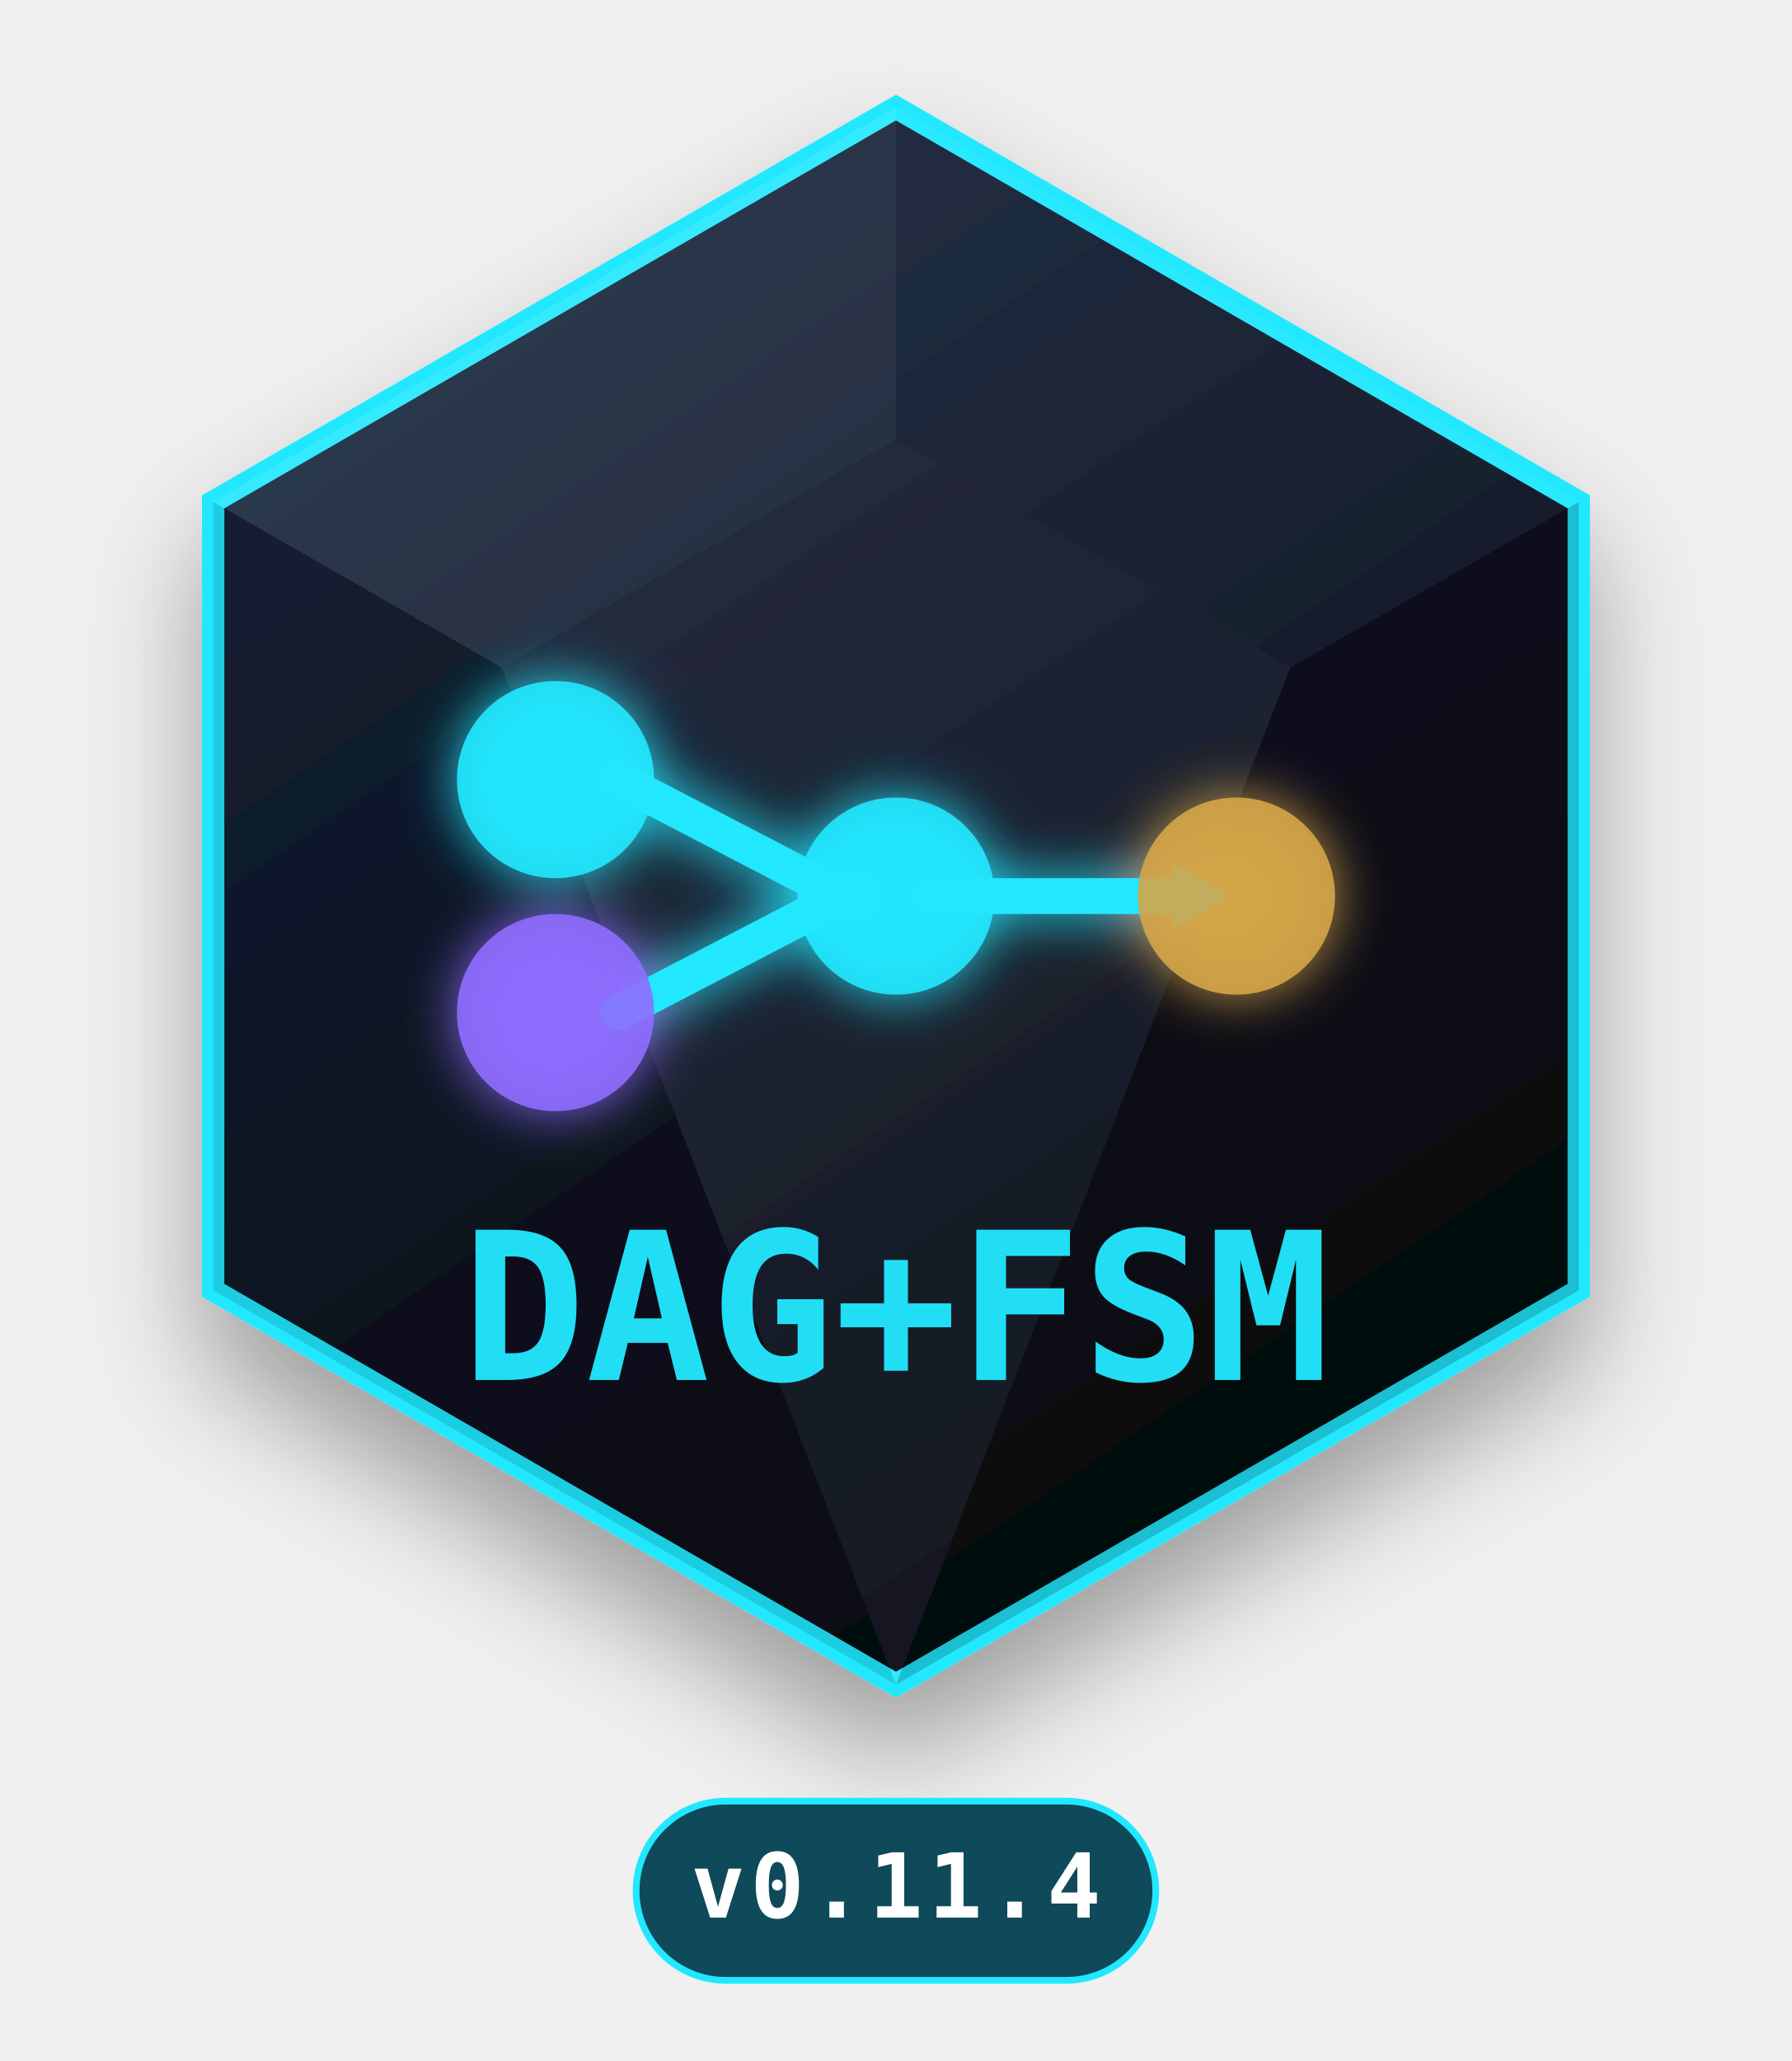
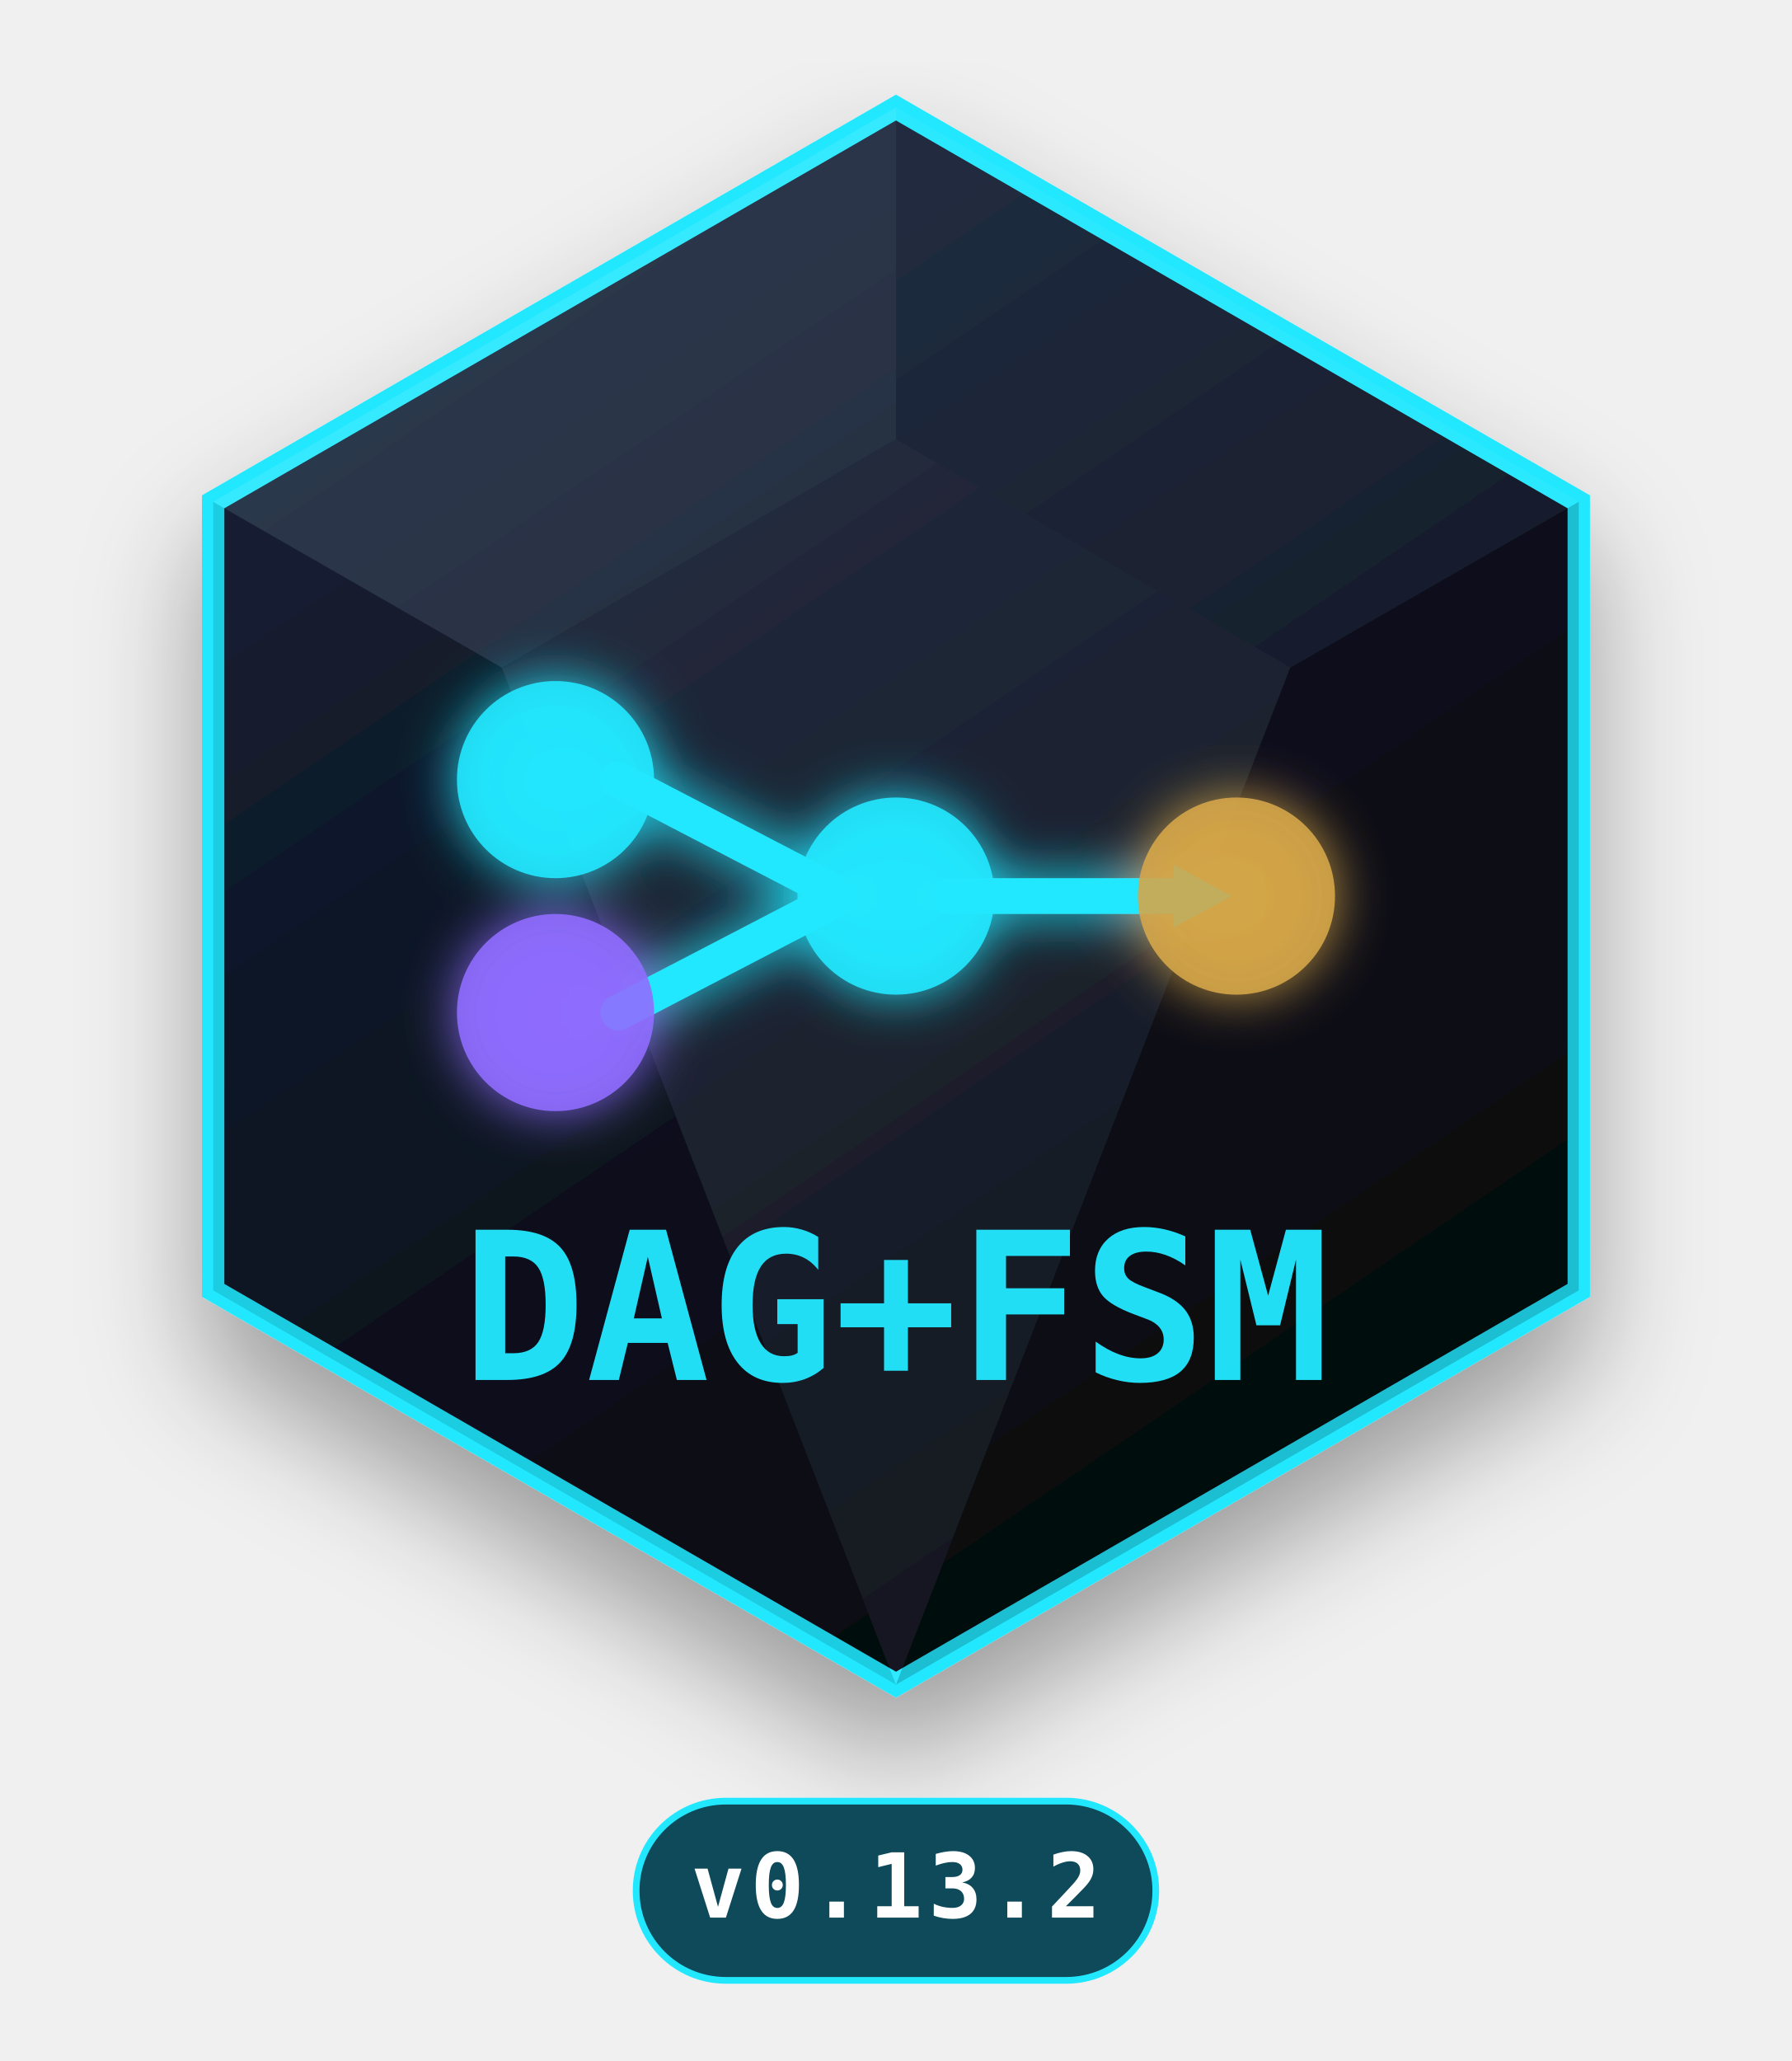
- <svg xmlns="http://www.w3.org/2000/svg" viewBox="0 0 400 460" role="img" aria-label="Dagonizer v0.11.4">
+ <svg xmlns="http://www.w3.org/2000/svg" viewBox="0 0 400 460" role="img" aria-label="Dagonizer v0.13.2">
  <defs>
    <linearGradient id="facetNavy" x1="86" y1="32" x2="314" y2="368" gradientUnits="userSpaceOnUse">
      <stop offset="0" stop-color="#1a2840" />
      <stop offset="0.48" stop-color="#0e1525" />
      <stop offset="1" stop-color="#04060a" />
    </linearGradient>
    <linearGradient id="facetTeal" x1="86" y1="32" x2="314" y2="368" gradientUnits="userSpaceOnUse">
      <stop offset="0" stop-color="#5ef5ff" />
      <stop offset="0.52" stop-color="#22e8ff" />
      <stop offset="1" stop-color="#0bb8cc" />
    </linearGradient>
    <filter id="nodeShadow" x="-35%" y="-35%" width="170%" height="170%">
      <feDropShadow dx="0" dy="14" stdDeviation="13" flood-color="#000000" flood-opacity="0.35" />
    </filter>
    <filter id="glowTeal" x="-30%" y="-30%" width="160%" height="160%">
      <feGaussianBlur stdDeviation="6" result="blur" />
      <feMerge>
        <feMergeNode in="blur" />
        <feMergeNode in="SourceGraphic" />
      </feMerge>
    </filter>
    <style>
      .round { stroke-linecap: round; stroke-linejoin: round; }
      .monoText { font-family: ui-monospace, SFMono-Regular, Menlo, Monaco, Consolas, monospace; font-weight: 900; }
      .version { font-family: ui-monospace, "SF Mono", Menlo, Consolas, monospace; font-weight: 700; letter-spacing: 0.06em; fill: #ffffff; }
    </style>
  </defs>
  <g id="dagonizer-node">
    <g id="node-body" filter="url(#nodeShadow)">
      <path id="node-base" d="M200 24 L352.42 112 L352.42 288 L200 376 L47.58 288 L47.58 112 Z" fill="url(#facetNavy)" stroke="#22e8ff" stroke-width="5" />
      <path id="facet-top-left" d="M200 24 L47.58 112 L112 149 L200 98 Z" fill="#FFFFFF" opacity="0.09" />
      <path id="facet-top-right" d="M200 24 L352.42 112 L288 149 L200 98 Z" fill="#FFFFFF" opacity="0.05" />
      <path id="facet-lower-left" d="M47.58 112 L112 149 L200 376 L47.58 288 Z" fill="#000000" opacity="0.12" />
      <path id="facet-lower-right" d="M352.42 112 L288 149 L200 376 L352.42 288 Z" fill="#000000" opacity="0.18" />
      <path id="facet-center" d="M112 149 L200 98 L288 149 L200 376 Z" fill="#FFFFFF" opacity="0.06" />
    </g>
    <g id="dag-glyph" filter="url(#glowTeal)">
      <line x1="138" y1="174" x2="188" y2="200" stroke="#22e8ff" stroke-width="8" class="round" />
      <line x1="138" y1="226" x2="188" y2="200" stroke="#22e8ff" stroke-width="8" class="round" />
      <line x1="212" y1="200" x2="262" y2="200" stroke="#22e8ff" stroke-width="8" class="round" />
      <polygon points="262,193 275,200 262,207" fill="#22e8ff" />
      <circle cx="124" cy="174" r="22" fill="#22e8ff" opacity="0.90" />
      <circle cx="124" cy="226" r="22" fill="#8f6dff" opacity="0.90" />
      <circle cx="200" cy="200" r="22" fill="#22e8ff" opacity="0.90" />
      <circle cx="276" cy="200" r="22" fill="#d4a649" opacity="0.90" />
    </g>
    <text class="monoText" x="200" y="308" text-anchor="middle" font-size="46" fill="#22e8ff" opacity="0.95">DAG+FSM</text>
  </g>
  <rect x="142" y="402" width="116" height="40" rx="20" fill="#0e4a5a" stroke="#22e8ff" stroke-width="1.5" />
-   <text class="version" x="200" y="428" text-anchor="middle" font-size="20">v0.11.4</text>
+   <text class="version" x="200" y="428" text-anchor="middle" font-size="20">v0.13.2</text>
</svg>
